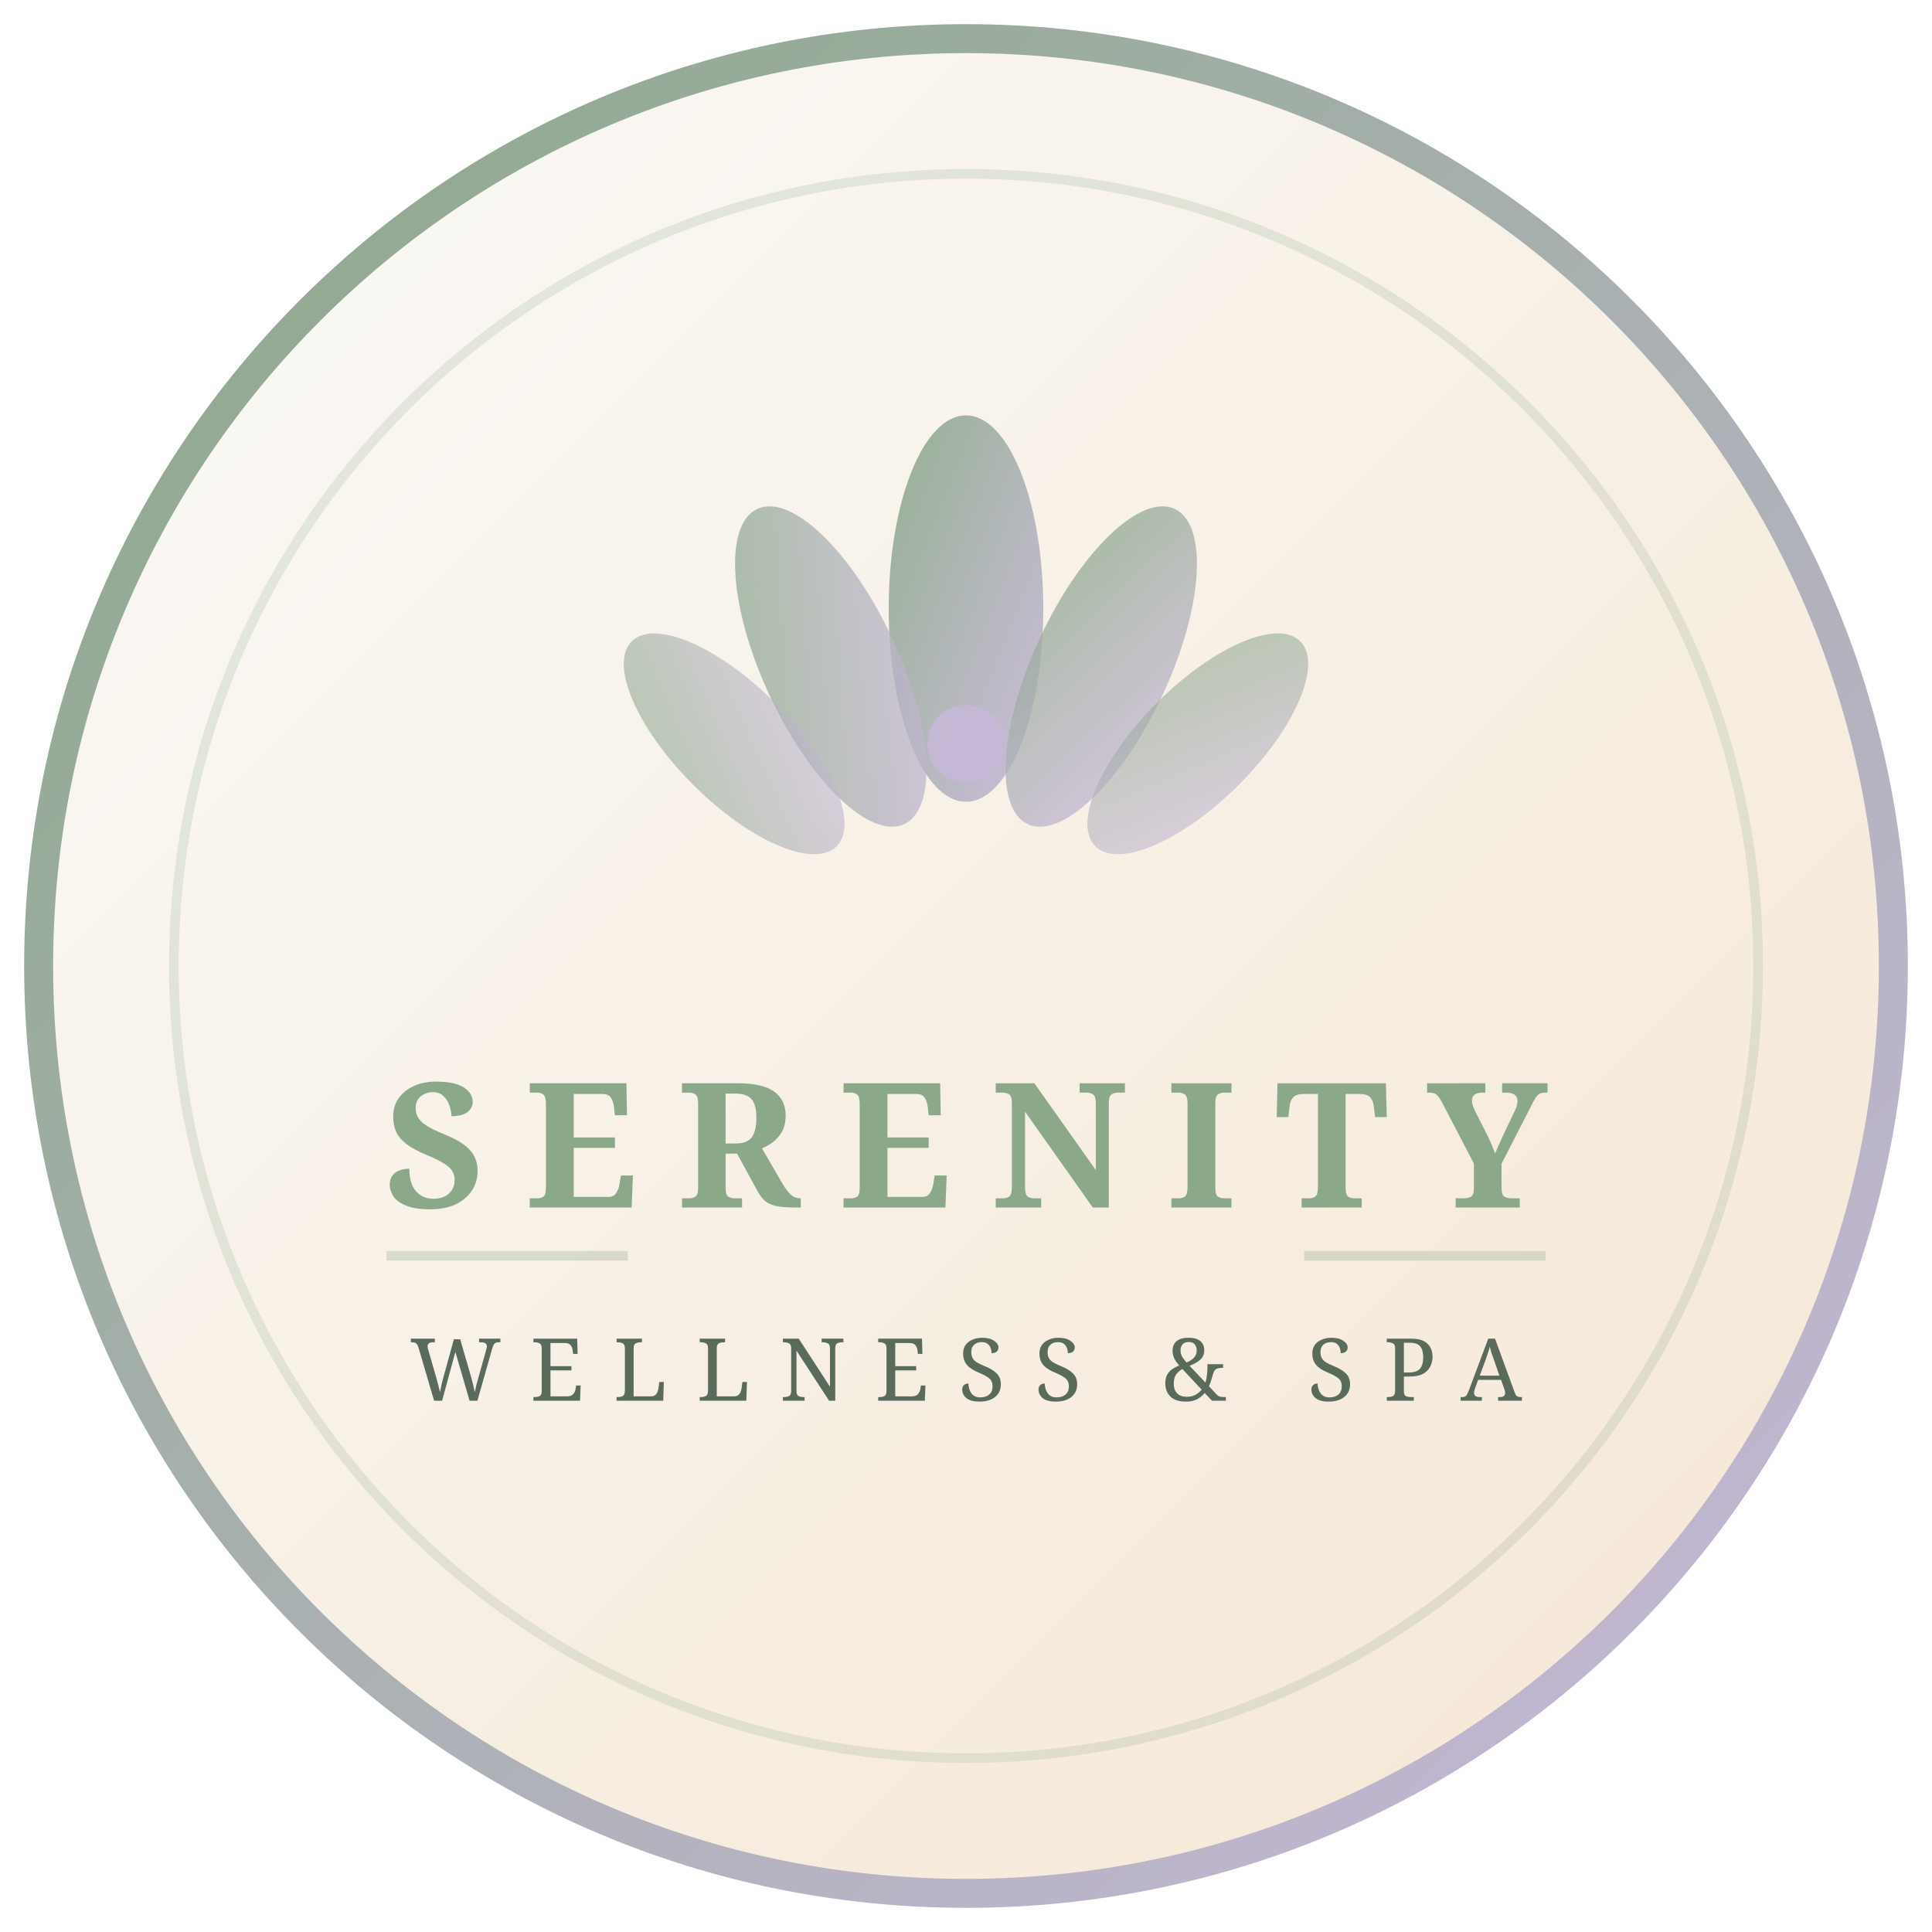
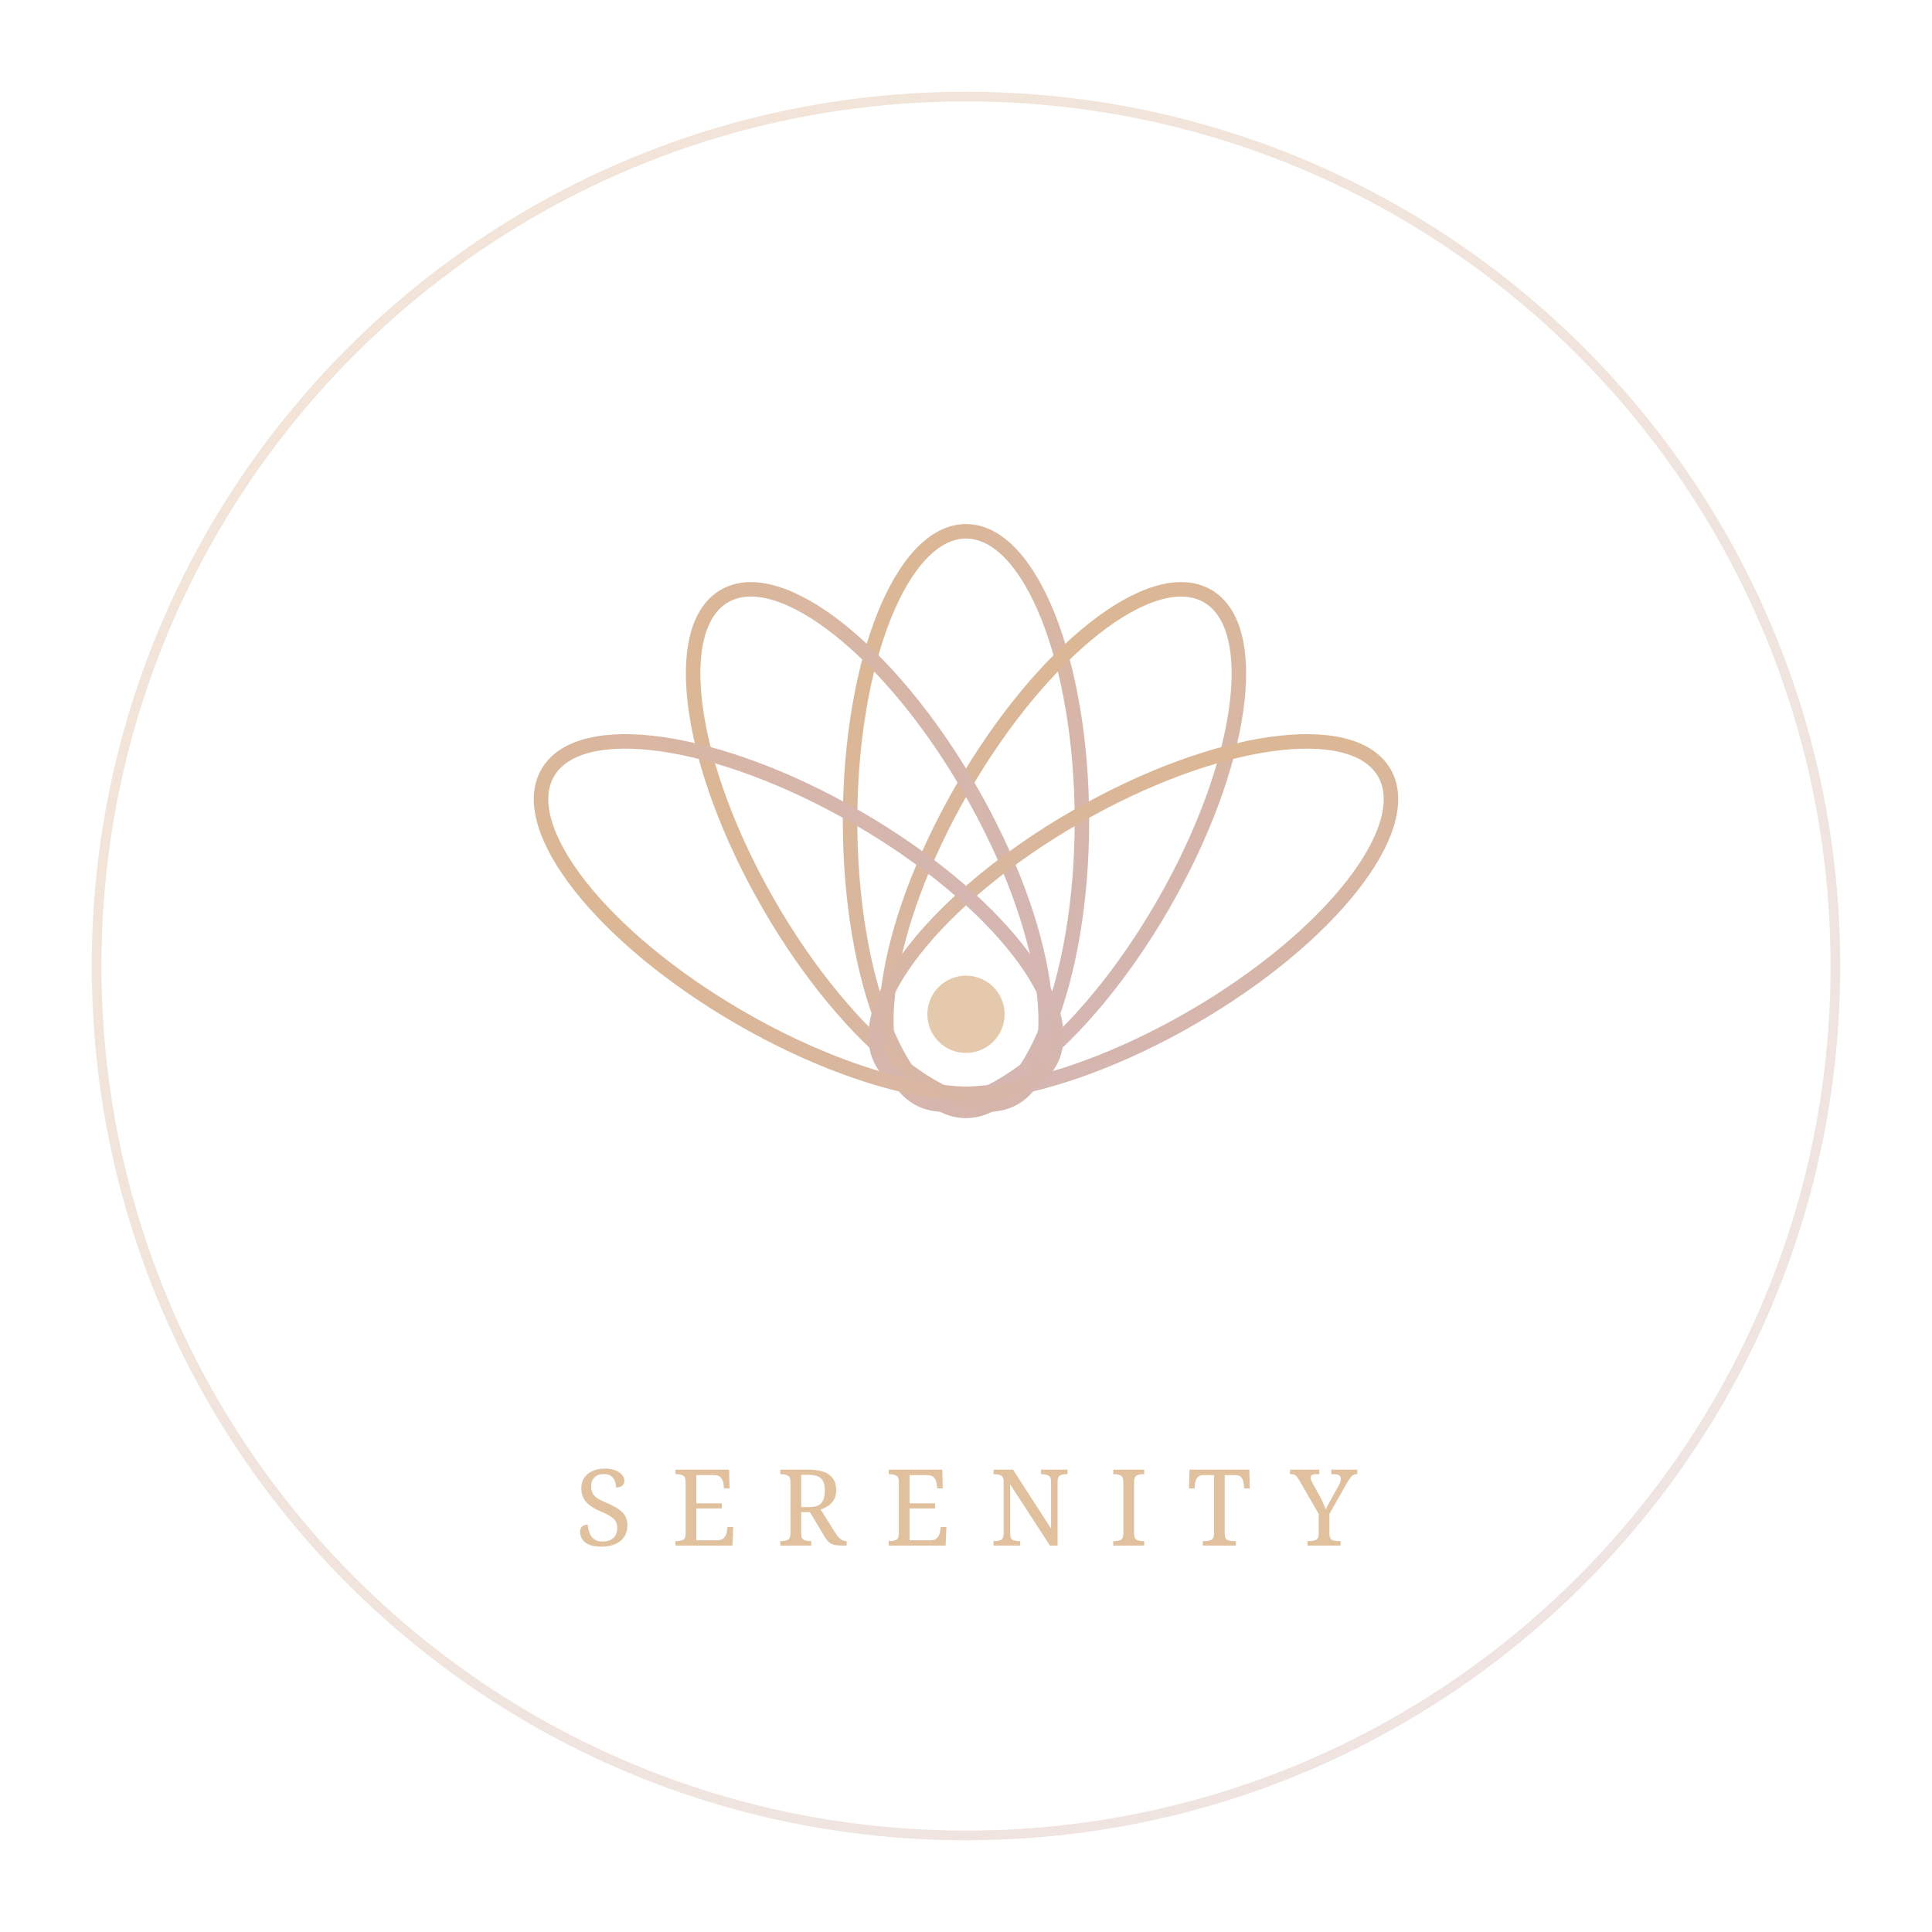
<svg xmlns="http://www.w3.org/2000/svg" viewBox="0 0 200 200" width="200" height="200">
  <defs>
-     <linearGradient id="sage" x1="0%" y1="0%" x2="100%" y2="100%">
-       <stop offset="0%" style="stop-color:#8BA888" />
-       <stop offset="100%" style="stop-color:#C8B8DB" />
-     </linearGradient>
-     <linearGradient id="cream" x1="0%" y1="0%" x2="100%" y2="100%">
-       <stop offset="0%" style="stop-color:#FAFAF8" />
-       <stop offset="100%" style="stop-color:#F5E6D3" />
+     <linearGradient id="g1" x1="0%" y1="0%" x2="100%" y2="100%">
+       <stop offset="0%" stop-color="#D4A574" />
+       <stop offset="100%" stop-color="#C9A4A4" />
    </linearGradient>
  </defs>
-   <circle cx="100" cy="100" r="96" fill="url(#cream)" stroke="url(#sage)" stroke-width="3" />
-   <circle cx="100" cy="100" r="82" fill="none" stroke="rgba(139,168,136,0.2)" stroke-width="1" />
-   <g transform="translate(100,75)" fill="url(#sage)">
-     <ellipse cx="0" cy="-12" rx="8" ry="20" opacity="0.9" />
-     <ellipse cx="-14" cy="-6" rx="7" ry="18" transform="rotate(-25,-14,-6)" opacity="0.75" />
-     <ellipse cx="-24" cy="2" rx="6" ry="15" transform="rotate(-45,-24,2)" opacity="0.6" />
-     <ellipse cx="14" cy="-6" rx="7" ry="18" transform="rotate(25,14,-6)" opacity="0.75" />
-     <ellipse cx="24" cy="2" rx="6" ry="15" transform="rotate(45,24,2)" opacity="0.6" />
-     <circle cx="0" cy="2" r="4" fill="#C8B8DB" opacity="0.8" />
+   <circle cx="100" cy="100" r="90" fill="none" stroke="url(#g1)" stroke-width="1" opacity="0.3" />
+   <g transform="translate(100,105)" fill="none" stroke="url(#g1)" stroke-width="1.5" opacity="0.8">
+     <ellipse cx="0" cy="-20" rx="12" ry="30" transform="rotate(0)" />
+     <ellipse cx="0" cy="-20" rx="12" ry="30" transform="rotate(30)" />
+     <ellipse cx="0" cy="-20" rx="12" ry="30" transform="rotate(-30)" />
+     <ellipse cx="0" cy="-20" rx="12" ry="30" transform="rotate(60)" />
+     <ellipse cx="0" cy="-20" rx="12" ry="30" transform="rotate(-60)" />
  </g>
-   <text x="100" y="125" text-anchor="middle" font-family="Georgia,serif" font-size="18" font-weight="600" fill="#8BA888" letter-spacing="4">SERENITY</text>
-   <text x="100" y="145" text-anchor="middle" font-family="Georgia,serif" font-size="9" fill="#5A6B5C" letter-spacing="3">WELLNESS &amp; SPA</text>
-   <line x1="40" y1="130" x2="65" y2="130" stroke="rgba(139,168,136,0.3)" stroke-width="1" />
-   <line x1="135" y1="130" x2="160" y2="130" stroke="rgba(139,168,136,0.3)" stroke-width="1" />
+   <circle cx="100" cy="105" r="4" fill="#D4A574" opacity="0.6" />
+   <text x="100" y="160" text-anchor="middle" font-family="Georgia, serif" font-size="11" fill="#D4A574" letter-spacing="4" opacity="0.7">SERENITY</text>
</svg>
